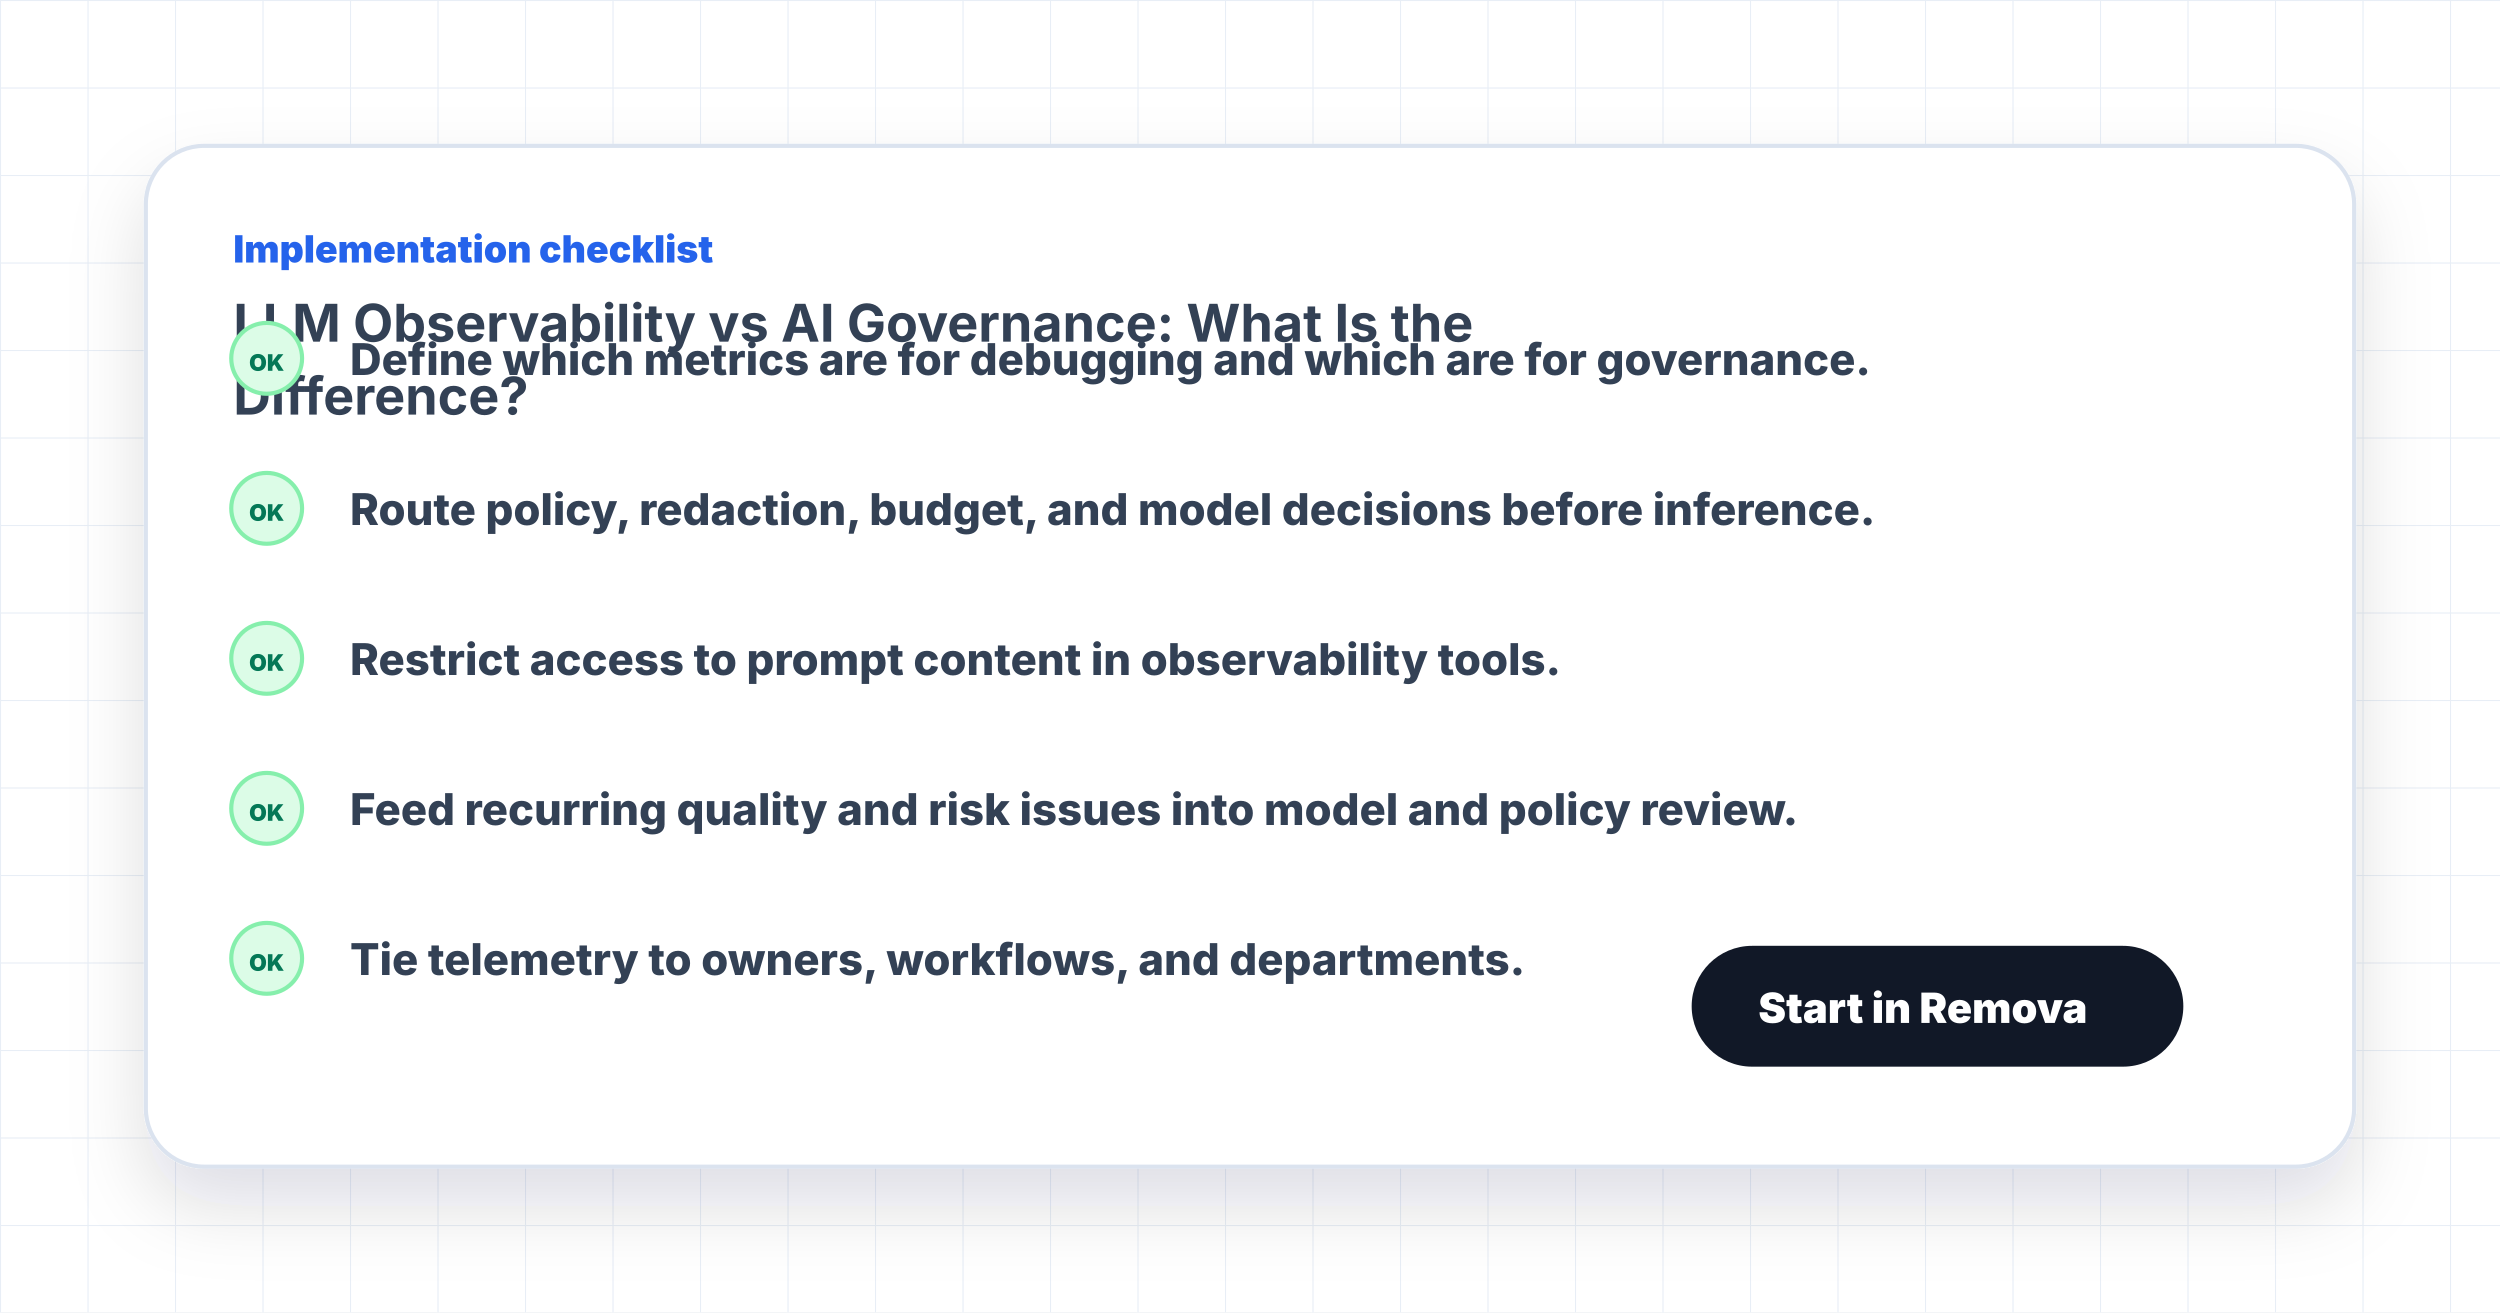
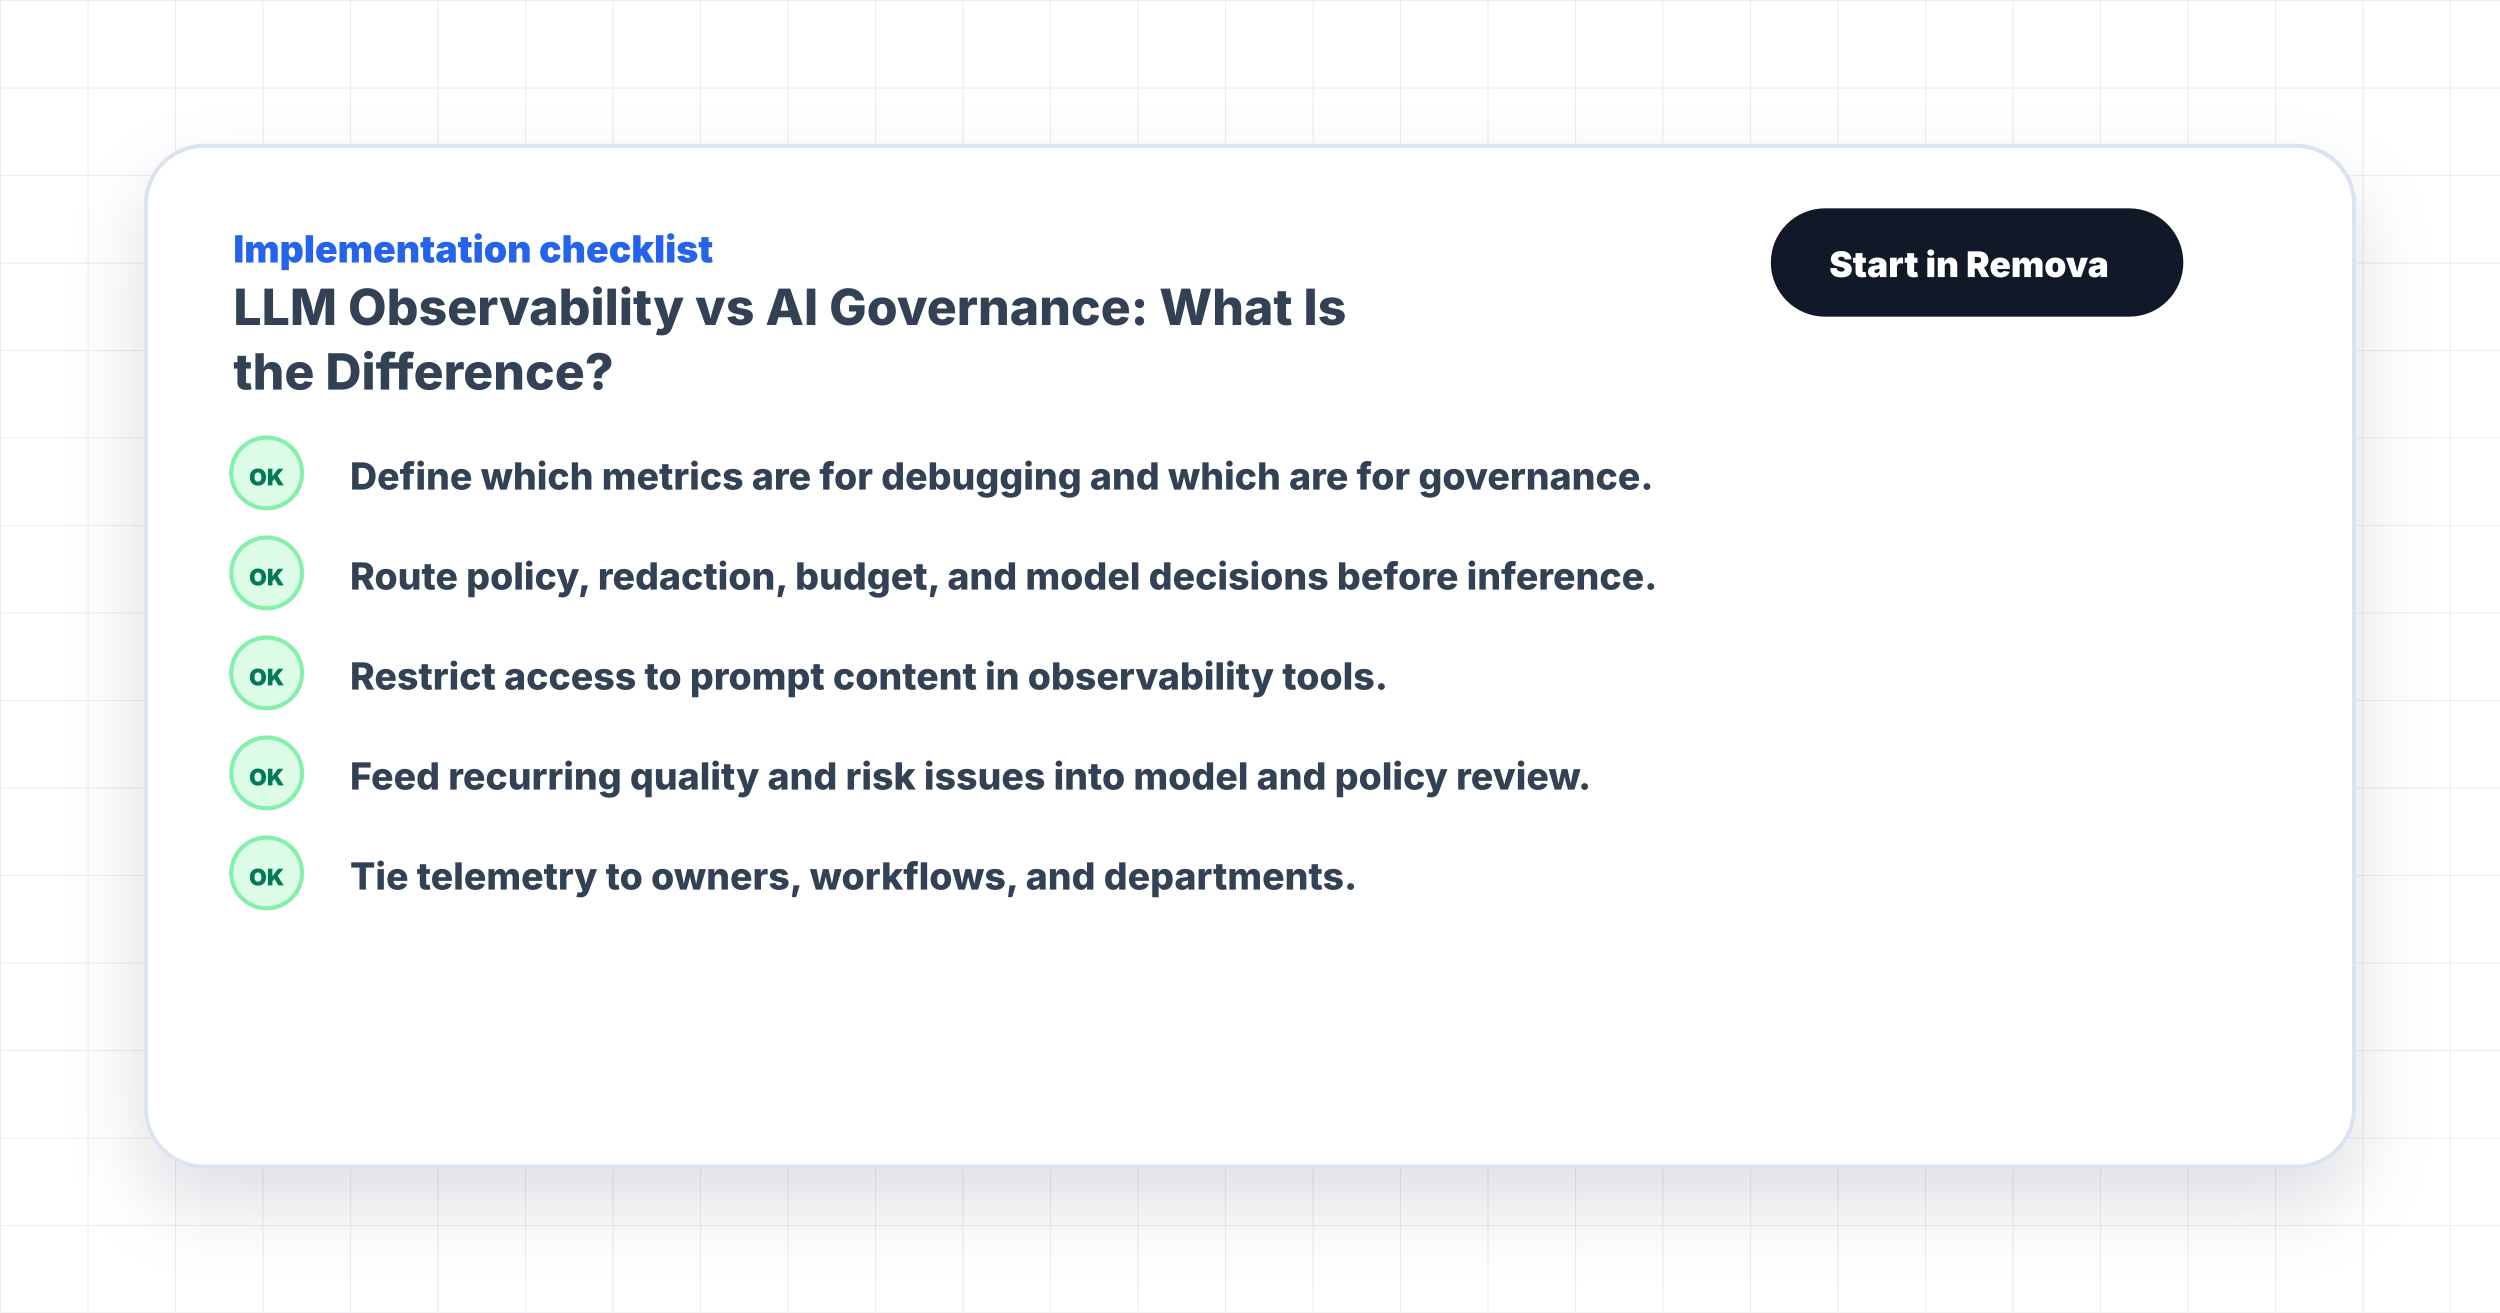
<svg xmlns="http://www.w3.org/2000/svg" width="1200" height="630" viewBox="0 0 1200 630" role="img" aria-label="llm observability implementation checklist">
  <style>
            .eyebrow { font: 900 18px Inter, Arial, sans-serif; letter-spacing: 0; text-transform: uppercase; fill: #2563eb; }
            .title { font: 950 58px Inter, Arial, sans-serif; letter-spacing: 0; fill: #111827; }
-             .subtitle { font: 750 25px Inter, Arial, sans-serif; fill: #334155; }
+             .subtitle { font: 800 24px Inter, Arial, sans-serif; fill: #334155; }
            .body { font: 700 22px Inter, Arial, sans-serif; fill: #475569; }
            .small { font: 800 18px Inter, Arial, sans-serif; fill: #64748b; }
            .label { font: 900 16px Inter, Arial, sans-serif; fill: #64748b; }
            .metric { font: 950 28px Inter, Arial, sans-serif; }
            .node { font: 950 23px Inter, Arial, sans-serif; fill: #111827; }
-             .check { font: 800 21px Inter, Arial, sans-serif; fill: #334155; }
+             .check { font: 800 18px Inter, Arial, sans-serif; fill: #334155; }
        </style>
  <defs>
    <pattern id="grid" width="42" height="42" patternUnits="userSpaceOnUse">
      <path d="M 42 0 L 0 0 0 42" fill="none" stroke="#e8eef6" stroke-width="1" />
    </pattern>
    <filter id="shadow" x="-20%" y="-20%" width="140%" height="150%">
      <feDropShadow dx="0" dy="18" stdDeviation="18" flood-color="#0f172a" flood-opacity="0.13" />
    </filter>
  </defs>
  <rect width="1200" height="630" fill="#ffffff" />
  <rect width="1200" height="630" fill="url(#grid)" />
  <rect x="70" y="70" width="1060" height="490" rx="28" fill="#ffffff" stroke="#dbe3ef" stroke-width="2" filter="url(#shadow)" />
  <text class="eyebrow" x="112" y="126">Implementation checklist</text>
-   <text class="subtitle" x="112" y="164">
-     <tspan x="112" dy="0">LLM Observability vs AI Governance: What Is the</tspan>
-     <tspan x="112" dy="35">Difference?</tspan>
+   <rect x="850" y="100" width="198" height="52" rx="26" fill="#111827" />
+   <text x="878" y="133" style="font: 950 17px Inter, Arial, sans-serif; fill: #ffffff;">Start in Remova</text>
+   <text class="subtitle" x="112" y="156">
+     <tspan x="112" dy="0">LLM Observability vs AI Governance: What Is</tspan>
+     <tspan x="112" dy="31">the Difference?</tspan>
  </text>
-   <circle cx="128" cy="172" r="17" fill="#dcfce7" stroke="#86efac" stroke-width="2" />
-   <text x="128" y="178" text-anchor="middle" style="font: 950 11px Inter, Arial, sans-serif; fill: #047857;">OK</text>
-   <text class="check" x="168" y="180">
+   <circle cx="128" cy="227" r="17" fill="#dcfce7" stroke="#86efac" stroke-width="2" />
+   <text x="128" y="233" text-anchor="middle" style="font: 950 11px Inter, Arial, sans-serif; fill: #047857;">OK</text>
+   <text class="check" x="168" y="235">
    <tspan x="168" dy="0">Define which metrics are for debugging and which are for governance.</tspan>
  </text>
-   <circle cx="128" cy="244" r="17" fill="#dcfce7" stroke="#86efac" stroke-width="2" />
-   <text x="128" y="250" text-anchor="middle" style="font: 950 11px Inter, Arial, sans-serif; fill: #047857;">OK</text>
-   <text class="check" x="168" y="252">
+   <circle cx="128" cy="275" r="17" fill="#dcfce7" stroke="#86efac" stroke-width="2" />
+   <text x="128" y="281" text-anchor="middle" style="font: 950 11px Inter, Arial, sans-serif; fill: #047857;">OK</text>
+   <text class="check" x="168" y="283">
    <tspan x="168" dy="0">Route policy, redaction, budget, and model decisions before inference.</tspan>
  </text>
-   <circle cx="128" cy="316" r="17" fill="#dcfce7" stroke="#86efac" stroke-width="2" />
-   <text x="128" y="322" text-anchor="middle" style="font: 950 11px Inter, Arial, sans-serif; fill: #047857;">OK</text>
-   <text class="check" x="168" y="324">
+   <circle cx="128" cy="323" r="17" fill="#dcfce7" stroke="#86efac" stroke-width="2" />
+   <text x="128" y="329" text-anchor="middle" style="font: 950 11px Inter, Arial, sans-serif; fill: #047857;">OK</text>
+   <text class="check" x="168" y="331">
    <tspan x="168" dy="0">Restrict access to prompt content in observability tools.</tspan>
  </text>
-   <circle cx="128" cy="388" r="17" fill="#dcfce7" stroke="#86efac" stroke-width="2" />
-   <text x="128" y="394" text-anchor="middle" style="font: 950 11px Inter, Arial, sans-serif; fill: #047857;">OK</text>
-   <text class="check" x="168" y="396">
+   <circle cx="128" cy="371" r="17" fill="#dcfce7" stroke="#86efac" stroke-width="2" />
+   <text x="128" y="377" text-anchor="middle" style="font: 950 11px Inter, Arial, sans-serif; fill: #047857;">OK</text>
+   <text class="check" x="168" y="379">
    <tspan x="168" dy="0">Feed recurring quality and risk issues into model and policy review.</tspan>
  </text>
-   <circle cx="128" cy="460" r="17" fill="#dcfce7" stroke="#86efac" stroke-width="2" />
-   <text x="128" y="466" text-anchor="middle" style="font: 950 11px Inter, Arial, sans-serif; fill: #047857;">OK</text>
-   <text class="check" x="168" y="468">
+   <circle cx="128" cy="419" r="17" fill="#dcfce7" stroke="#86efac" stroke-width="2" />
+   <text x="128" y="425" text-anchor="middle" style="font: 950 11px Inter, Arial, sans-serif; fill: #047857;">OK</text>
+   <text class="check" x="168" y="427">
    <tspan x="168" dy="0">Tie telemetry to owners, workflows, and departments.</tspan>
  </text>
-   <rect x="812" y="454" width="236" height="58" rx="29" fill="#111827" />
-   <text x="844" y="491" style="font: 950 20px Inter, Arial, sans-serif; fill: #ffffff;">Start in Remova</text>
</svg>
